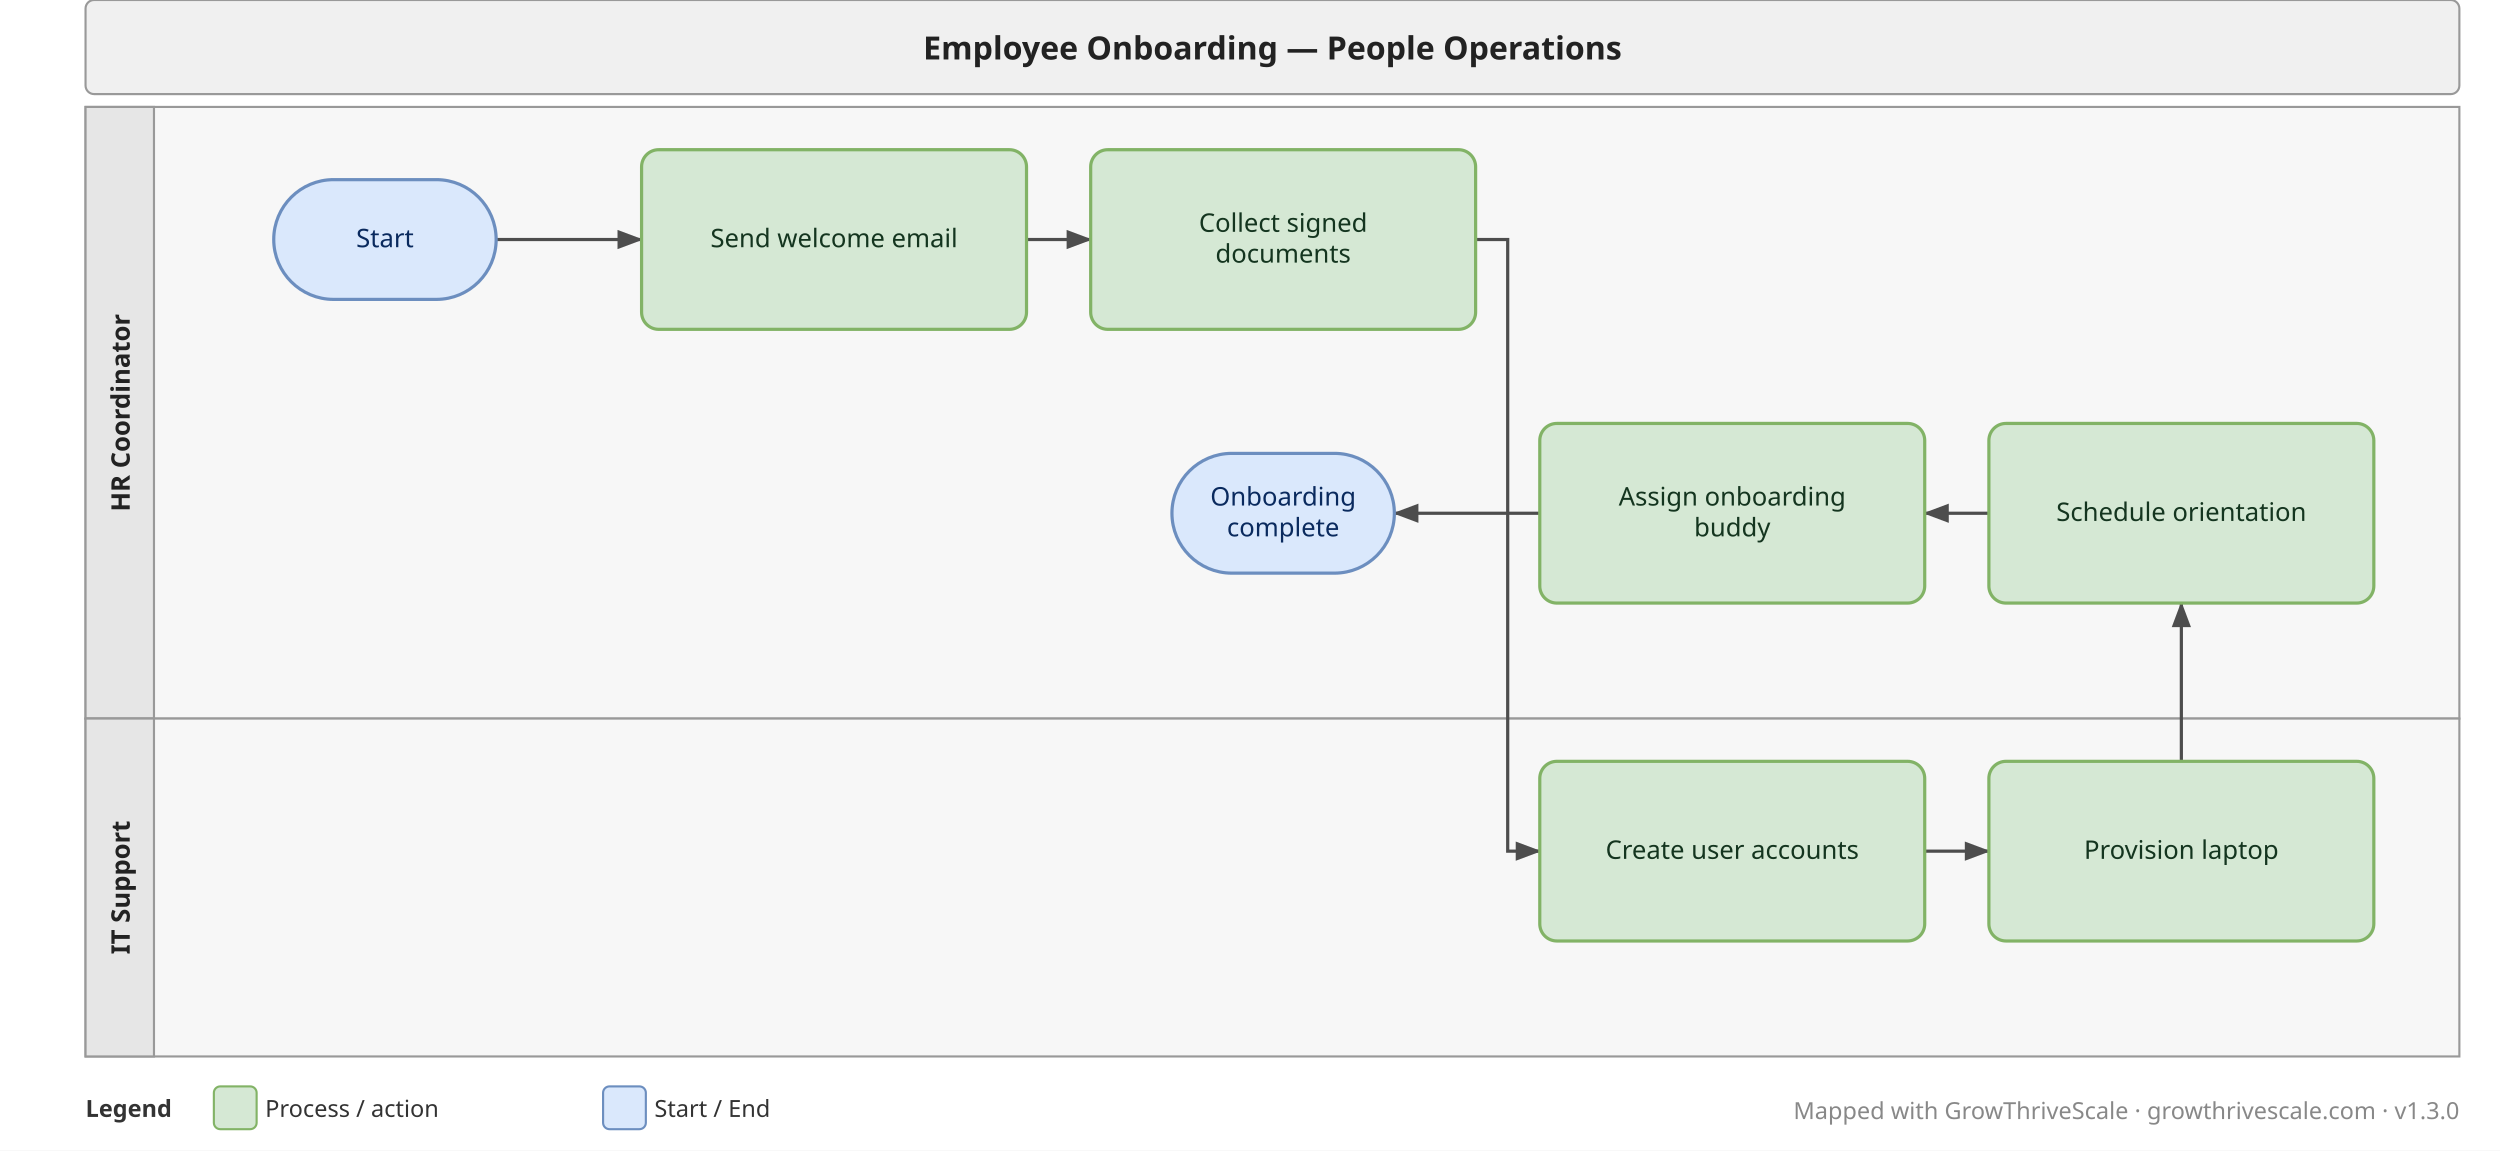
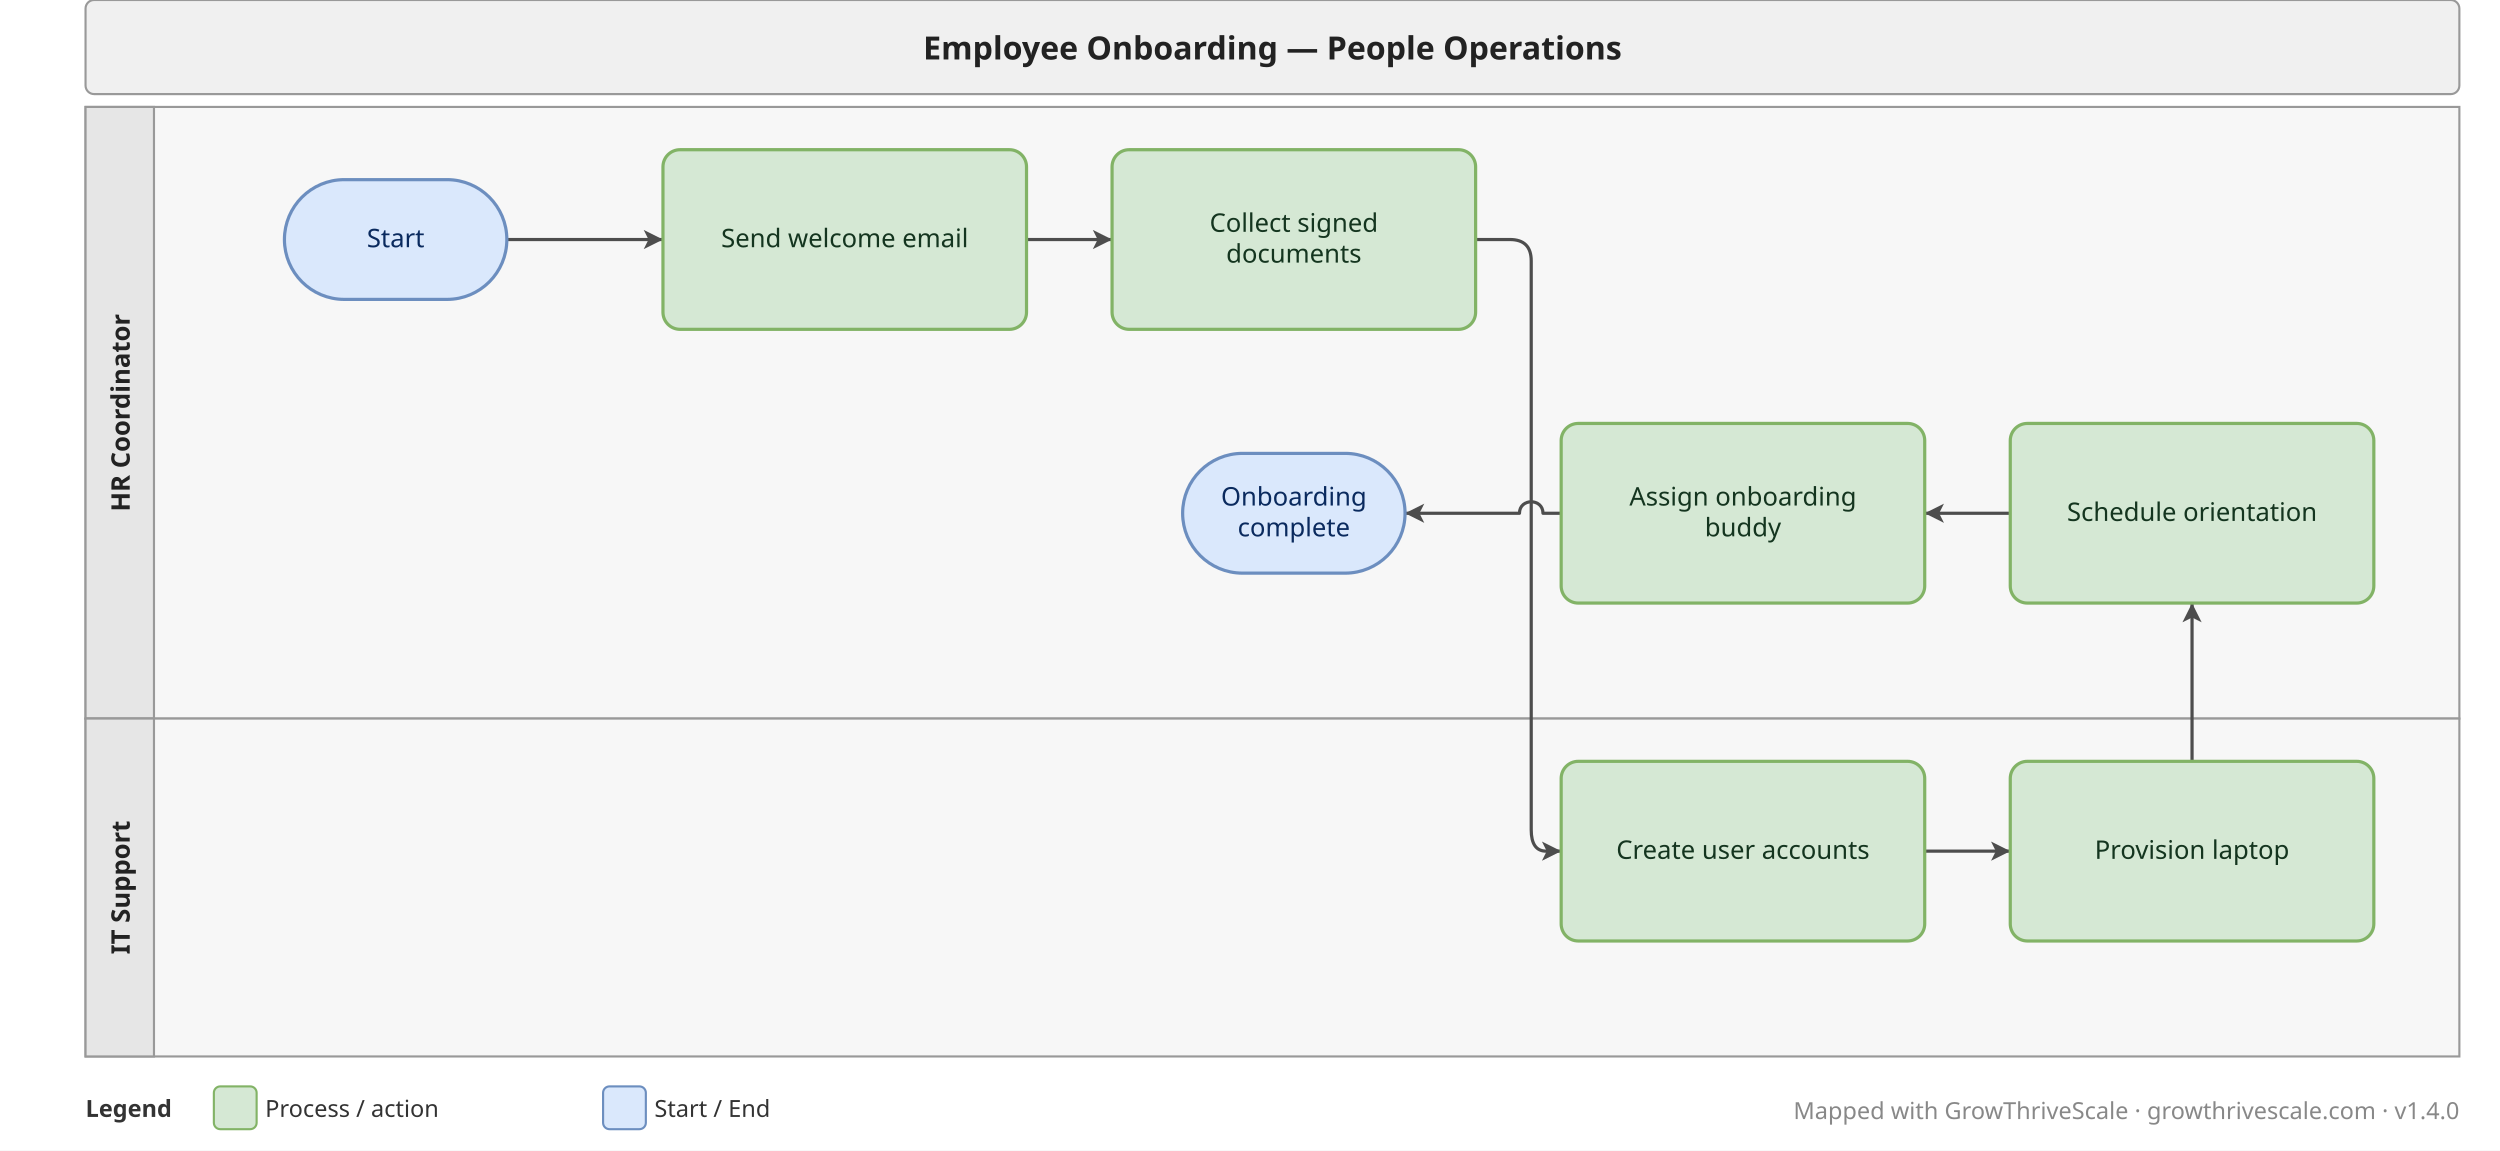
<svg xmlns="http://www.w3.org/2000/svg" viewBox="0 0 1169 538" width="1169" height="538" role="img" aria-label="Employee Onboarding swimlane process map — 6 tasks across 2 lanes" font-family="Verdana">
  <defs>
-     <marker id="pmg-arrow" markerWidth="10" markerHeight="10" refX="7.5" refY="3" orient="auto" markerUnits="strokeWidth">
-       <path d="M0,0 L8,3 L0,6 z" fill="#4d4d4d" />
+     <marker id="pmg-arrow" markerWidth="10" markerHeight="10" refX="9" refY="4.5" orient="auto" markerUnits="userSpaceOnUse">
+       <path d="M0,0 L9,4.5 L0,9 L2.25,4.5 z" fill="#4d4d4d" />
    </marker>
  </defs>
  <rect x="0" y="0" width="1169" height="538" fill="#ffffff" />
  <rect x="40" y="0" width="1110" height="44" rx="4" fill="#f0f0f0" stroke="#999999" />
  <text x="595" y="22" text-anchor="middle" dominant-baseline="central" font-size="15" font-weight="700" fill="#222222">Employee Onboarding  —  People Operations</text>
  <rect x="40" y="50" width="1110" height="286" fill="#f7f7f7" stroke="#999999" />
  <rect x="40" y="50" width="32" height="286" fill="#e6e6e6" stroke="#999999" />
  <text transform="rotate(-90 56 193)" x="56" y="193" text-anchor="middle" dominant-baseline="central" font-size="12" font-weight="700" fill="#222222">HR Coordinator</text>
  <rect x="40" y="336" width="1110" height="158" fill="#f7f7f7" stroke="#999999" />
  <rect x="40" y="336" width="32" height="158" fill="#e6e6e6" stroke="#999999" />
  <text transform="rotate(-90 56 415)" x="56" y="415" text-anchor="middle" dominant-baseline="central" font-size="12" font-weight="700" fill="#222222">IT Support</text>
-   <polyline points="232,112 300,112" fill="none" stroke="#4d4d4d" stroke-width="1.5" marker-end="url(#pmg-arrow)" />
-   <polyline points="480,112 510,112" fill="none" stroke="#4d4d4d" stroke-width="1.5" marker-end="url(#pmg-arrow)" />
-   <polyline points="690,112 705,112 705,398 720,398" fill="none" stroke="#4d4d4d" stroke-width="1.5" marker-end="url(#pmg-arrow)" />
-   <polyline points="900,398 930,398" fill="none" stroke="#4d4d4d" stroke-width="1.5" marker-end="url(#pmg-arrow)" />
-   <polyline points="1020,356 1020,282" fill="none" stroke="#4d4d4d" stroke-width="1.5" marker-end="url(#pmg-arrow)" />
-   <polyline points="930,240 900,240" fill="none" stroke="#4d4d4d" stroke-width="1.5" marker-end="url(#pmg-arrow)" />
-   <polyline points="720,240 652,240" fill="none" stroke="#4d4d4d" stroke-width="1.5" marker-end="url(#pmg-arrow)" />
-   <rect x="128" y="84" width="104" height="56" rx="28" ry="28" fill="#dae8fc" stroke="#6c8ebf" stroke-width="1.5" />
-   <text x="180" y="115.6" text-anchor="middle" font-size="12" fill="#0a2a5e">Start</text>
-   <rect x="300" y="70" width="180" height="84" rx="8" fill="#d5e8d4" stroke="#82b366" stroke-width="1.5" />
-   <text x="390" y="115.6" text-anchor="middle" font-size="12" fill="#14351f">Send welcome email</text>
-   <rect x="510" y="70" width="180" height="84" rx="8" fill="#d5e8d4" stroke="#82b366" stroke-width="1.5" />
-   <text x="600" y="108.4" text-anchor="middle" font-size="12" fill="#14351f">Collect signed</text>
-   <text x="600" y="122.8" text-anchor="middle" font-size="12" fill="#14351f">documents</text>
-   <rect x="720" y="356" width="180" height="84" rx="8" fill="#d5e8d4" stroke="#82b366" stroke-width="1.5" />
-   <text x="810" y="401.6" text-anchor="middle" font-size="12" fill="#14351f">Create user accounts</text>
-   <rect x="930" y="356" width="180" height="84" rx="8" fill="#d5e8d4" stroke="#82b366" stroke-width="1.5" />
-   <text x="1020" y="401.6" text-anchor="middle" font-size="12" fill="#14351f">Provision laptop</text>
-   <rect x="930" y="198" width="180" height="84" rx="8" fill="#d5e8d4" stroke="#82b366" stroke-width="1.5" />
-   <text x="1020" y="243.6" text-anchor="middle" font-size="12" fill="#14351f">Schedule orientation</text>
-   <rect x="720" y="198" width="180" height="84" rx="8" fill="#d5e8d4" stroke="#82b366" stroke-width="1.5" />
-   <text x="810" y="236.4" text-anchor="middle" font-size="12" fill="#14351f">Assign onboarding</text>
-   <text x="810" y="250.8" text-anchor="middle" font-size="12" fill="#14351f">buddy</text>
-   <rect x="548" y="212" width="104" height="56" rx="28" ry="28" fill="#dae8fc" stroke="#6c8ebf" stroke-width="1.5" />
-   <text x="600" y="236.4" text-anchor="middle" font-size="12" fill="#0a2a5e">Onboarding</text>
-   <text x="600" y="250.8" text-anchor="middle" font-size="12" fill="#0a2a5e">complete</text>
+   <path d="M237,112L310,112" fill="none" stroke="#4d4d4d" stroke-width="1.5" stroke-linejoin="round" marker-end="url(#pmg-arrow)" />
+   <path d="M480,112L520,112" fill="none" stroke="#4d4d4d" stroke-width="1.5" stroke-linejoin="round" marker-end="url(#pmg-arrow)" />
+   <path d="M690,112L706,112Q716,112 716,122L716,388Q716,398 723,398L730,398" fill="none" stroke="#4d4d4d" stroke-width="1.5" stroke-linejoin="round" marker-end="url(#pmg-arrow)" />
+   <path d="M900,398L940,398" fill="none" stroke="#4d4d4d" stroke-width="1.5" stroke-linejoin="round" marker-end="url(#pmg-arrow)" />
+   <path d="M1025,356L1025,282" fill="none" stroke="#4d4d4d" stroke-width="1.5" stroke-linejoin="round" marker-end="url(#pmg-arrow)" />
+   <path d="M940,240L900,240" fill="none" stroke="#4d4d4d" stroke-width="1.5" stroke-linejoin="round" marker-end="url(#pmg-arrow)" />
+   <path d="M730,240L721.5,240C721.5,232.85 710.5,232.85 710.5,240L710.5,240L657,240" fill="none" stroke="#4d4d4d" stroke-width="1.5" stroke-linejoin="round" marker-end="url(#pmg-arrow)" />
+   <rect x="133" y="84" width="104" height="56" rx="28" ry="28" fill="#dae8fc" stroke="#6c8ebf" stroke-width="1.5" />
+   <text x="185" y="115.6" text-anchor="middle" font-size="12" fill="#0a2a5e">Start</text>
+   <rect x="310" y="70" width="170" height="84" rx="8" fill="#d5e8d4" stroke="#82b366" stroke-width="1.5" />
+   <text x="395" y="115.6" text-anchor="middle" font-size="12" fill="#14351f">Send welcome email</text>
+   <rect x="520" y="70" width="170" height="84" rx="8" fill="#d5e8d4" stroke="#82b366" stroke-width="1.5" />
+   <text x="605" y="108.4" text-anchor="middle" font-size="12" fill="#14351f">Collect signed</text>
+   <text x="605" y="122.8" text-anchor="middle" font-size="12" fill="#14351f">documents</text>
+   <rect x="730" y="356" width="170" height="84" rx="8" fill="#d5e8d4" stroke="#82b366" stroke-width="1.5" />
+   <text x="815" y="401.6" text-anchor="middle" font-size="12" fill="#14351f">Create user accounts</text>
+   <rect x="940" y="356" width="170" height="84" rx="8" fill="#d5e8d4" stroke="#82b366" stroke-width="1.5" />
+   <text x="1025" y="401.6" text-anchor="middle" font-size="12" fill="#14351f">Provision laptop</text>
+   <rect x="940" y="198" width="170" height="84" rx="8" fill="#d5e8d4" stroke="#82b366" stroke-width="1.5" />
+   <text x="1025" y="243.6" text-anchor="middle" font-size="12" fill="#14351f">Schedule orientation</text>
+   <rect x="730" y="198" width="170" height="84" rx="8" fill="#d5e8d4" stroke="#82b366" stroke-width="1.5" />
+   <text x="815" y="236.4" text-anchor="middle" font-size="12" fill="#14351f">Assign onboarding</text>
+   <text x="815" y="250.8" text-anchor="middle" font-size="12" fill="#14351f">buddy</text>
+   <rect x="553" y="212" width="104" height="56" rx="28" ry="28" fill="#dae8fc" stroke="#6c8ebf" stroke-width="1.5" />
+   <text x="605" y="236.4" text-anchor="middle" font-size="12" fill="#0a2a5e">Onboarding</text>
+   <text x="605" y="250.8" text-anchor="middle" font-size="12" fill="#0a2a5e">complete</text>
  <text x="40" y="518" dominant-baseline="central" font-size="11" font-weight="700" fill="#333333">Legend</text>
  <rect x="100" y="508" width="20" height="20" rx="3" fill="#d5e8d4" stroke="#82b366" />
  <text x="124" y="518" dominant-baseline="central" font-size="11" fill="#333333">Process / action</text>
  <rect x="282" y="508" width="20" height="20" rx="3" fill="#dae8fc" stroke="#6c8ebf" />
  <text x="306" y="518" dominant-baseline="central" font-size="11" fill="#333333">Start / End</text>
-   <text x="1150" y="519" text-anchor="end" dominant-baseline="central" font-size="11" fill="#888888">Mapped with GrowThriveScale · growthrivescale.com · v1.3.0</text>
+   <text x="1150" y="519" text-anchor="end" dominant-baseline="central" font-size="11" fill="#888888">Mapped with GrowThriveScale · growthrivescale.com · v1.4.0</text>
</svg>
